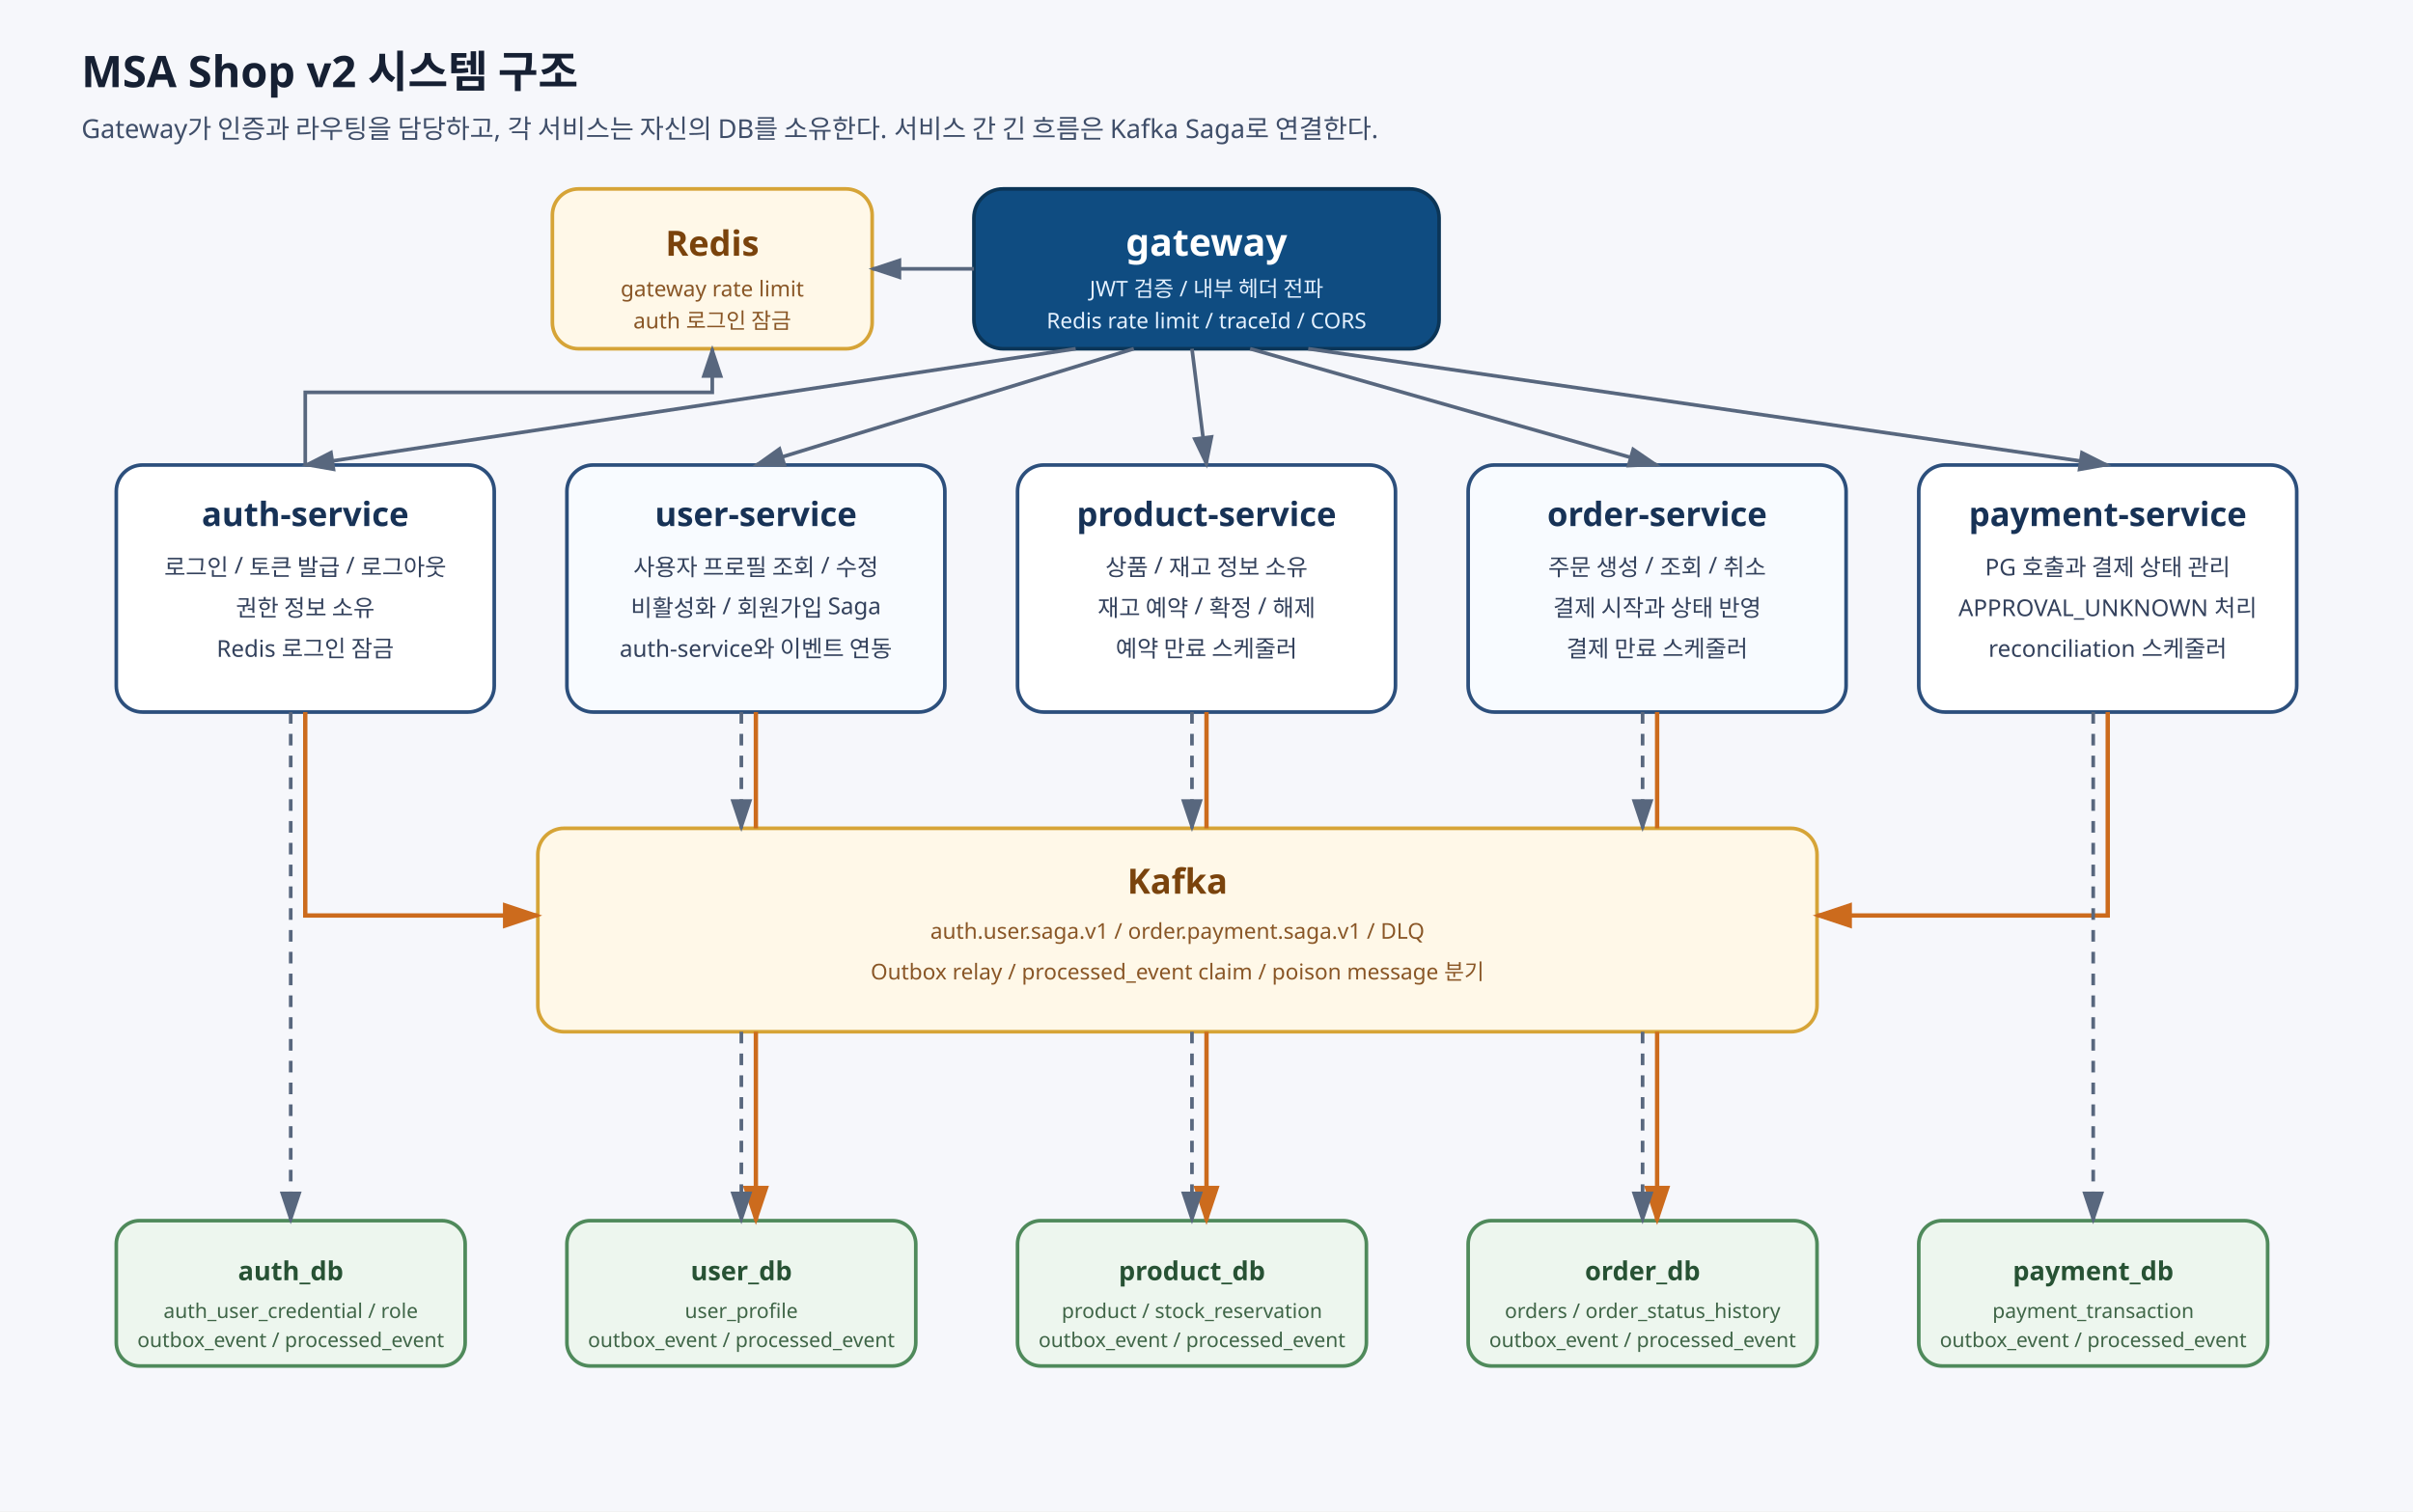
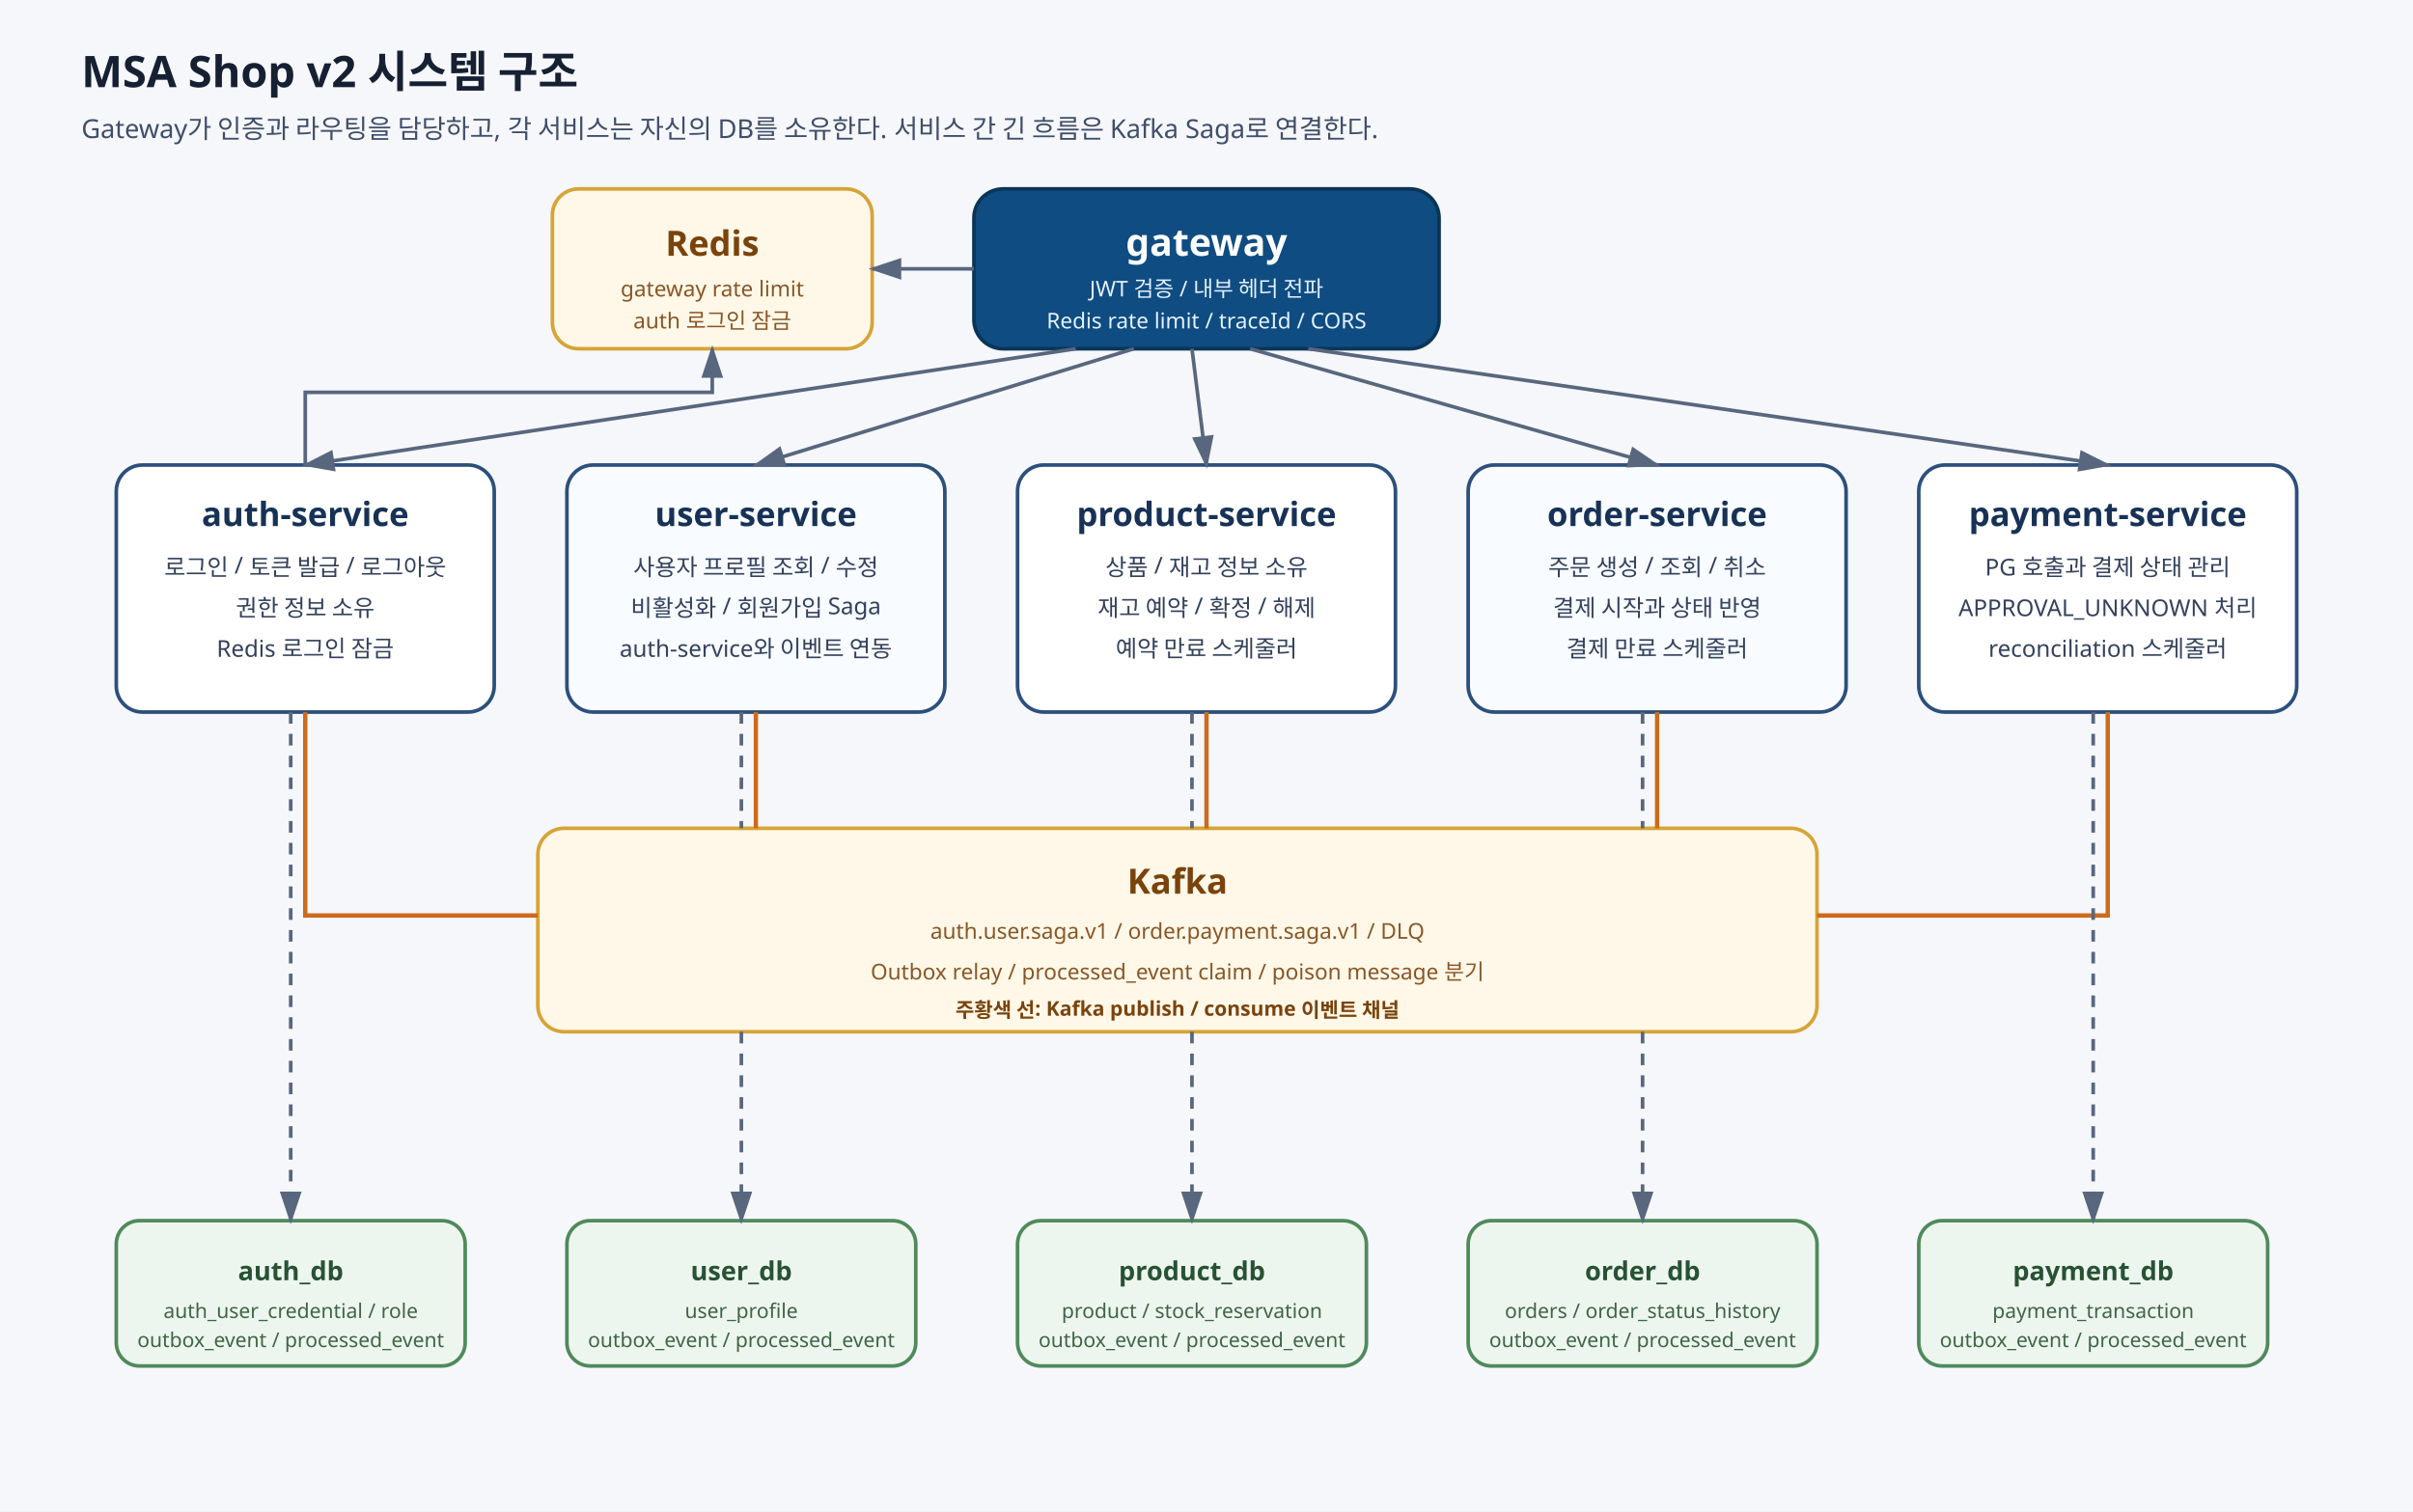
<svg xmlns="http://www.w3.org/2000/svg" width="1660" height="1040" viewBox="0 0 1660 1040" role="img" aria-labelledby="title desc">
  <defs>
    <style>
      .bg { fill: #f6f7fb; }
      .gateway { fill: #0f4c81; stroke: #0b3557; stroke-width: 2.5; rx: 20; ry: 20; }
      .service { fill: #ffffff; stroke: #2c4f7c; stroke-width: 2.5; rx: 18; ry: 18; }
      .serviceAlt { fill: #f8fbff; stroke: #2c4f7c; stroke-width: 2.5; rx: 18; ry: 18; }
      .infra { fill: #fff8e8; stroke: #d6a437; stroke-width: 2.5; rx: 18; ry: 18; }
      .db { fill: #edf6ee; stroke: #4f8a5b; stroke-width: 2.5; rx: 16; ry: 16; }
      .title { font: 700 30px 'Pretendard', 'Noto Sans KR', sans-serif; fill: #162033; }
      .subtitle { font: 500 18px 'Pretendard', 'Noto Sans KR', sans-serif; fill: #3f4e69; }
      .gatewayTitle { font: 700 26px 'Pretendard', 'Noto Sans KR', sans-serif; fill: #ffffff; }
      .gatewayBody { font: 500 15px 'Pretendard', 'Noto Sans KR', sans-serif; fill: #e4f1ff; }
      .serviceTitle { font: 700 23px 'Pretendard', 'Noto Sans KR', sans-serif; fill: #173256; }
      .body { font: 500 16px 'Pretendard', 'Noto Sans KR', sans-serif; fill: #33415c; }
      .dbTitle { font: 700 18px 'Pretendard', 'Noto Sans KR', sans-serif; fill: #275234; }
      .dbText { font: 500 14px 'Pretendard', 'Noto Sans KR', sans-serif; fill: #3f6547; }
      .infraTitle { font: 700 24px 'Pretendard', 'Noto Sans KR', sans-serif; fill: #7a430c; }
      .infraBody { font: 500 15px 'Pretendard', 'Noto Sans KR', sans-serif; fill: #895626; }
      .line { stroke: #58677e; stroke-width: 2.5; fill: none; marker-end: url(#arrow); }
-       .lineKafka { stroke: #cc6b1d; stroke-width: 3; fill: none; marker-end: url(#arrowKafka); }
-       .lineKafkaPlain { stroke: #cc6b1d; stroke-width: 3; fill: none; }
+       .lineKafka { stroke: #cc6b1d; stroke-width: 3; fill: none; }
      .lineDb { stroke: #58677e; stroke-width: 2.5; fill: none; stroke-dasharray: 8 7; marker-end: url(#arrow); }
+       .lineDbPlain { stroke: #58677e; stroke-width: 2.5; fill: none; stroke-dasharray: 8 7; }
+       .legendText { font: 600 14px 'Pretendard', 'Noto Sans KR', sans-serif; fill: #7a430c; }
    </style>
    <marker id="arrow" markerWidth="10" markerHeight="10" refX="8" refY="3" orient="auto">
      <path d="M0,0 L0,6 L9,3 z" fill="#58677e" />
-     </marker>
-     <marker id="arrowKafka" markerWidth="10" markerHeight="10" refX="8" refY="3" orient="auto">
-       <path d="M0,0 L0,6 L9,3 z" fill="#cc6b1d" />
    </marker>
  </defs>
  <rect class="bg" width="1660" height="1040" />
  <text x="56" y="60" class="title">MSA Shop v2 시스템 구조</text>
  <text x="56" y="95" class="subtitle">Gateway가 인증과 라우팅을 담당하고, 각 서비스는 자신의 DB를 소유한다. 서비스 간 긴 흐름은 Kafka Saga로 연결한다.</text>
  <rect x="670" y="130" width="320" height="110" class="gateway" />
  <text x="830" y="176" text-anchor="middle" class="gatewayTitle">gateway</text>
  <text x="830" y="204" text-anchor="middle" class="gatewayBody">JWT 검증 / 내부 헤더 전파</text>
  <text x="830" y="226" text-anchor="middle" class="gatewayBody">Redis rate limit / traceId / CORS</text>
  <rect x="80" y="320" width="260" height="170" class="service" />
  <text x="210" y="362" text-anchor="middle" class="serviceTitle">auth-service</text>
  <text x="210" y="396" text-anchor="middle" class="body">로그인 / 토큰 발급 / 로그아웃</text>
  <text x="210" y="424" text-anchor="middle" class="body">권한 정보 소유</text>
  <text x="210" y="452" text-anchor="middle" class="body">Redis 로그인 잠금</text>
  <rect x="390" y="320" width="260" height="170" class="serviceAlt" />
  <text x="520" y="362" text-anchor="middle" class="serviceTitle">user-service</text>
  <text x="520" y="396" text-anchor="middle" class="body">사용자 프로필 조회 / 수정</text>
  <text x="520" y="424" text-anchor="middle" class="body">비활성화 / 회원가입 Saga</text>
  <text x="520" y="452" text-anchor="middle" class="body">auth-service와 이벤트 연동</text>
  <rect x="700" y="320" width="260" height="170" class="service" />
  <text x="830" y="362" text-anchor="middle" class="serviceTitle">product-service</text>
  <text x="830" y="396" text-anchor="middle" class="body">상품 / 재고 정보 소유</text>
  <text x="830" y="424" text-anchor="middle" class="body">재고 예약 / 확정 / 해제</text>
  <text x="830" y="452" text-anchor="middle" class="body">예약 만료 스케줄러</text>
  <rect x="1010" y="320" width="260" height="170" class="serviceAlt" />
  <text x="1140" y="362" text-anchor="middle" class="serviceTitle">order-service</text>
  <text x="1140" y="396" text-anchor="middle" class="body">주문 생성 / 조회 / 취소</text>
  <text x="1140" y="424" text-anchor="middle" class="body">결제 시작과 상태 반영</text>
  <text x="1140" y="452" text-anchor="middle" class="body">결제 만료 스케줄러</text>
  <rect x="1320" y="320" width="260" height="170" class="service" />
  <text x="1450" y="362" text-anchor="middle" class="serviceTitle">payment-service</text>
  <text x="1450" y="396" text-anchor="middle" class="body">PG 호출과 결제 상태 관리</text>
  <text x="1450" y="424" text-anchor="middle" class="body">APPROVAL_UNKNOWN 처리</text>
  <text x="1450" y="452" text-anchor="middle" class="body">reconciliation 스케줄러</text>
  <rect x="370" y="570" width="880" height="140" class="infra" />
  <text x="810" y="615" text-anchor="middle" class="infraTitle">Kafka</text>
  <text x="810" y="646" text-anchor="middle" class="infraBody">auth.user.saga.v1 / order.payment.saga.v1 / DLQ</text>
  <text x="810" y="674" text-anchor="middle" class="infraBody">Outbox relay / processed_event claim / poison message 분기</text>
+   <text x="810" y="700" text-anchor="middle" class="legendText">주황색 선: Kafka publish / consume 이벤트 채널</text>
  <rect x="380" y="130" width="220" height="110" class="infra" />
  <text x="490" y="176" text-anchor="middle" class="infraTitle">Redis</text>
  <text x="490" y="204" text-anchor="middle" class="infraBody">gateway rate limit</text>
  <text x="490" y="226" text-anchor="middle" class="infraBody">auth 로그인 잠금</text>
  <rect x="80" y="840" width="240" height="100" class="db" />
  <text x="200" y="881" text-anchor="middle" class="dbTitle">auth_db</text>
  <text x="200" y="907" text-anchor="middle" class="dbText">auth_user_credential / role</text>
  <text x="200" y="927" text-anchor="middle" class="dbText">outbox_event / processed_event</text>
  <rect x="390" y="840" width="240" height="100" class="db" />
  <text x="510" y="881" text-anchor="middle" class="dbTitle">user_db</text>
  <text x="510" y="907" text-anchor="middle" class="dbText">user_profile</text>
  <text x="510" y="927" text-anchor="middle" class="dbText">outbox_event / processed_event</text>
  <rect x="700" y="840" width="240" height="100" class="db" />
  <text x="820" y="881" text-anchor="middle" class="dbTitle">product_db</text>
  <text x="820" y="907" text-anchor="middle" class="dbText">product / stock_reservation</text>
  <text x="820" y="927" text-anchor="middle" class="dbText">outbox_event / processed_event</text>
  <rect x="1010" y="840" width="240" height="100" class="db" />
  <text x="1130" y="881" text-anchor="middle" class="dbTitle">order_db</text>
  <text x="1130" y="907" text-anchor="middle" class="dbText">orders / order_status_history</text>
  <text x="1130" y="927" text-anchor="middle" class="dbText">outbox_event / processed_event</text>
  <rect x="1320" y="840" width="240" height="100" class="db" />
  <text x="1440" y="881" text-anchor="middle" class="dbTitle">payment_db</text>
  <text x="1440" y="907" text-anchor="middle" class="dbText">payment_transaction</text>
  <text x="1440" y="927" text-anchor="middle" class="dbText">outbox_event / processed_event</text>
  <path class="line" d="M740 240 L210 320" />
  <path class="line" d="M780 240 L520 320" />
  <path class="line" d="M820 240 L830 320" />
  <path class="line" d="M860 240 L1140 320" />
  <path class="line" d="M900 240 L1450 320" />
  <path class="lineKafka" d="M210 490 L210 630 L370 630" />
-   <path class="lineKafkaPlain" d="M520 490 L520 570" />
-   <path class="lineKafka" d="M520 710 L520 840" />
-   <path class="lineKafkaPlain" d="M830 490 L830 570" />
-   <path class="lineKafka" d="M830 710 L830 840" />
-   <path class="lineKafkaPlain" d="M1140 490 L1140 570" />
-   <path class="lineKafka" d="M1140 710 L1140 840" />
+   <path class="lineKafka" d="M520 490 L520 570" />
+   <path class="lineKafka" d="M830 490 L830 570" />
+   <path class="lineKafka" d="M1140 490 L1140 570" />
  <path class="lineKafka" d="M1450 490 L1450 630 L1250 630" />
  <path class="line" d="M670 185 L600 185" />
  <path class="line" d="M210 320 L210 270 L490 270 L490 240" />
  <path class="lineDb" d="M200 490 L200 840" />
-   <path class="lineDb" d="M510 490 L510 570" />
+   <path class="lineDbPlain" d="M510 490 L510 570" />
  <path class="lineDb" d="M510 710 L510 840" />
-   <path class="lineDb" d="M820 490 L820 570" />
+   <path class="lineDbPlain" d="M820 490 L820 570" />
  <path class="lineDb" d="M820 710 L820 840" />
-   <path class="lineDb" d="M1130 490 L1130 570" />
+   <path class="lineDbPlain" d="M1130 490 L1130 570" />
  <path class="lineDb" d="M1130 710 L1130 840" />
  <path class="lineDb" d="M1440 490 L1440 840" />
</svg>
